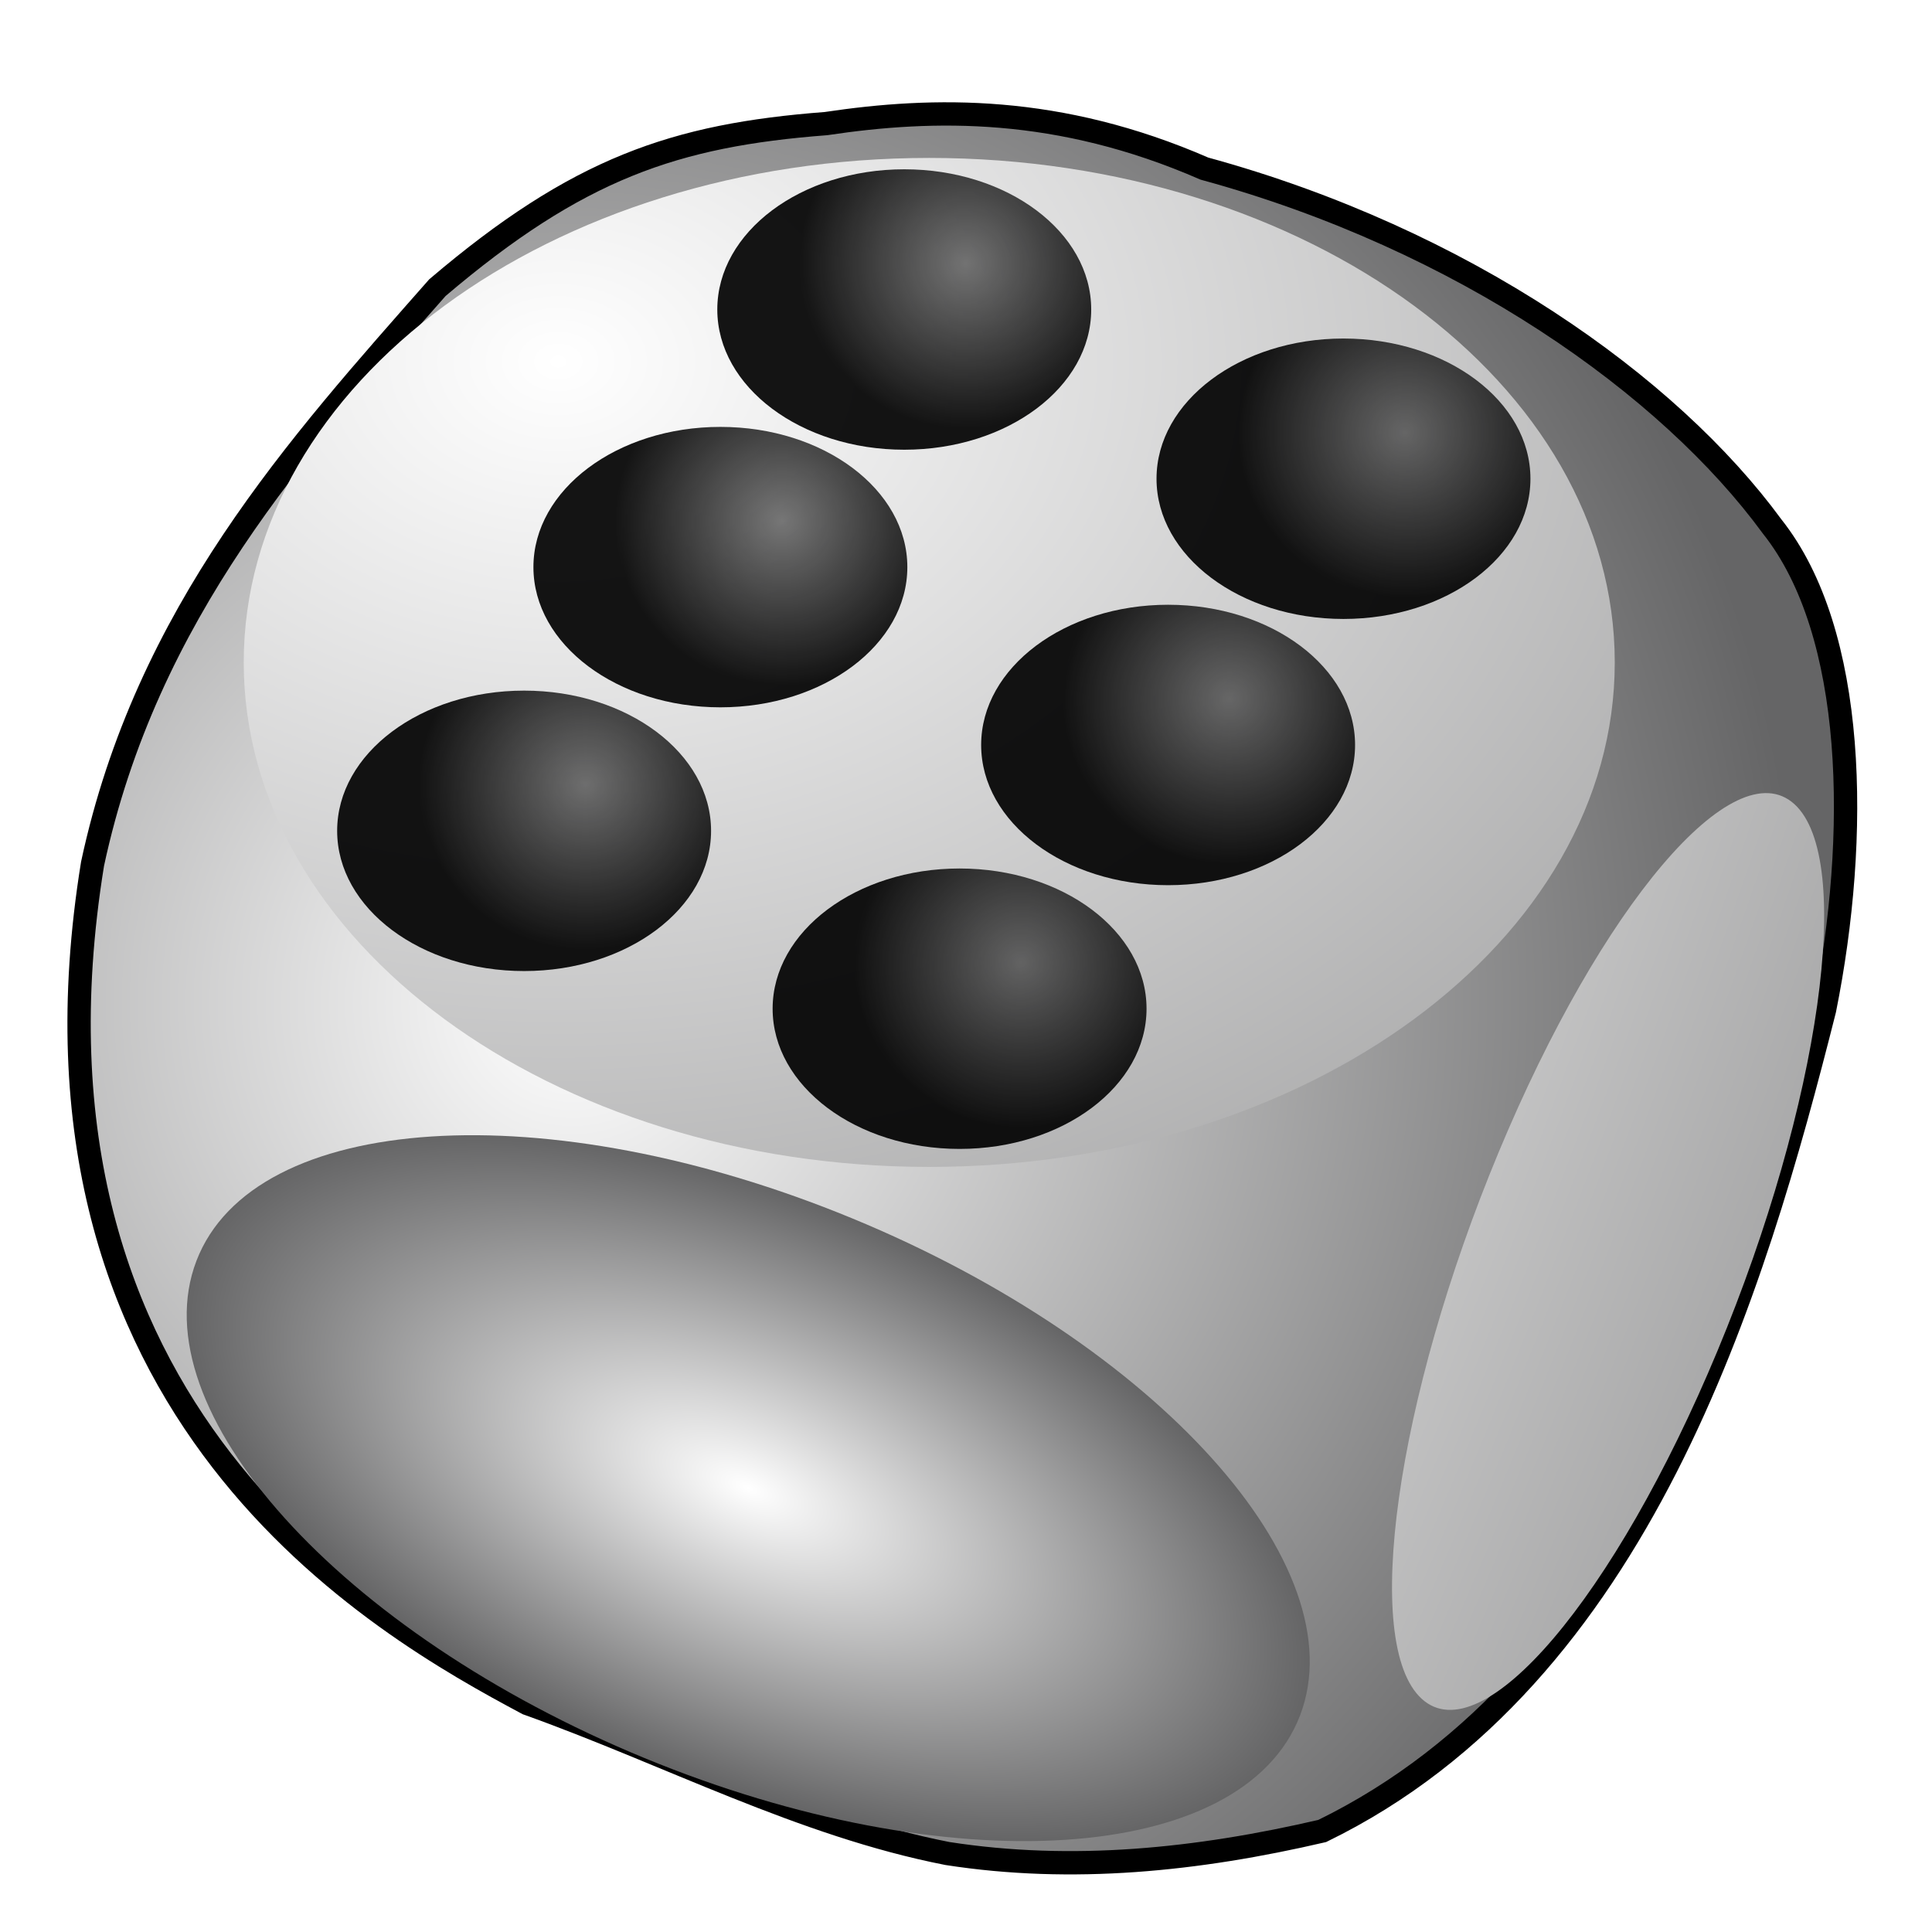
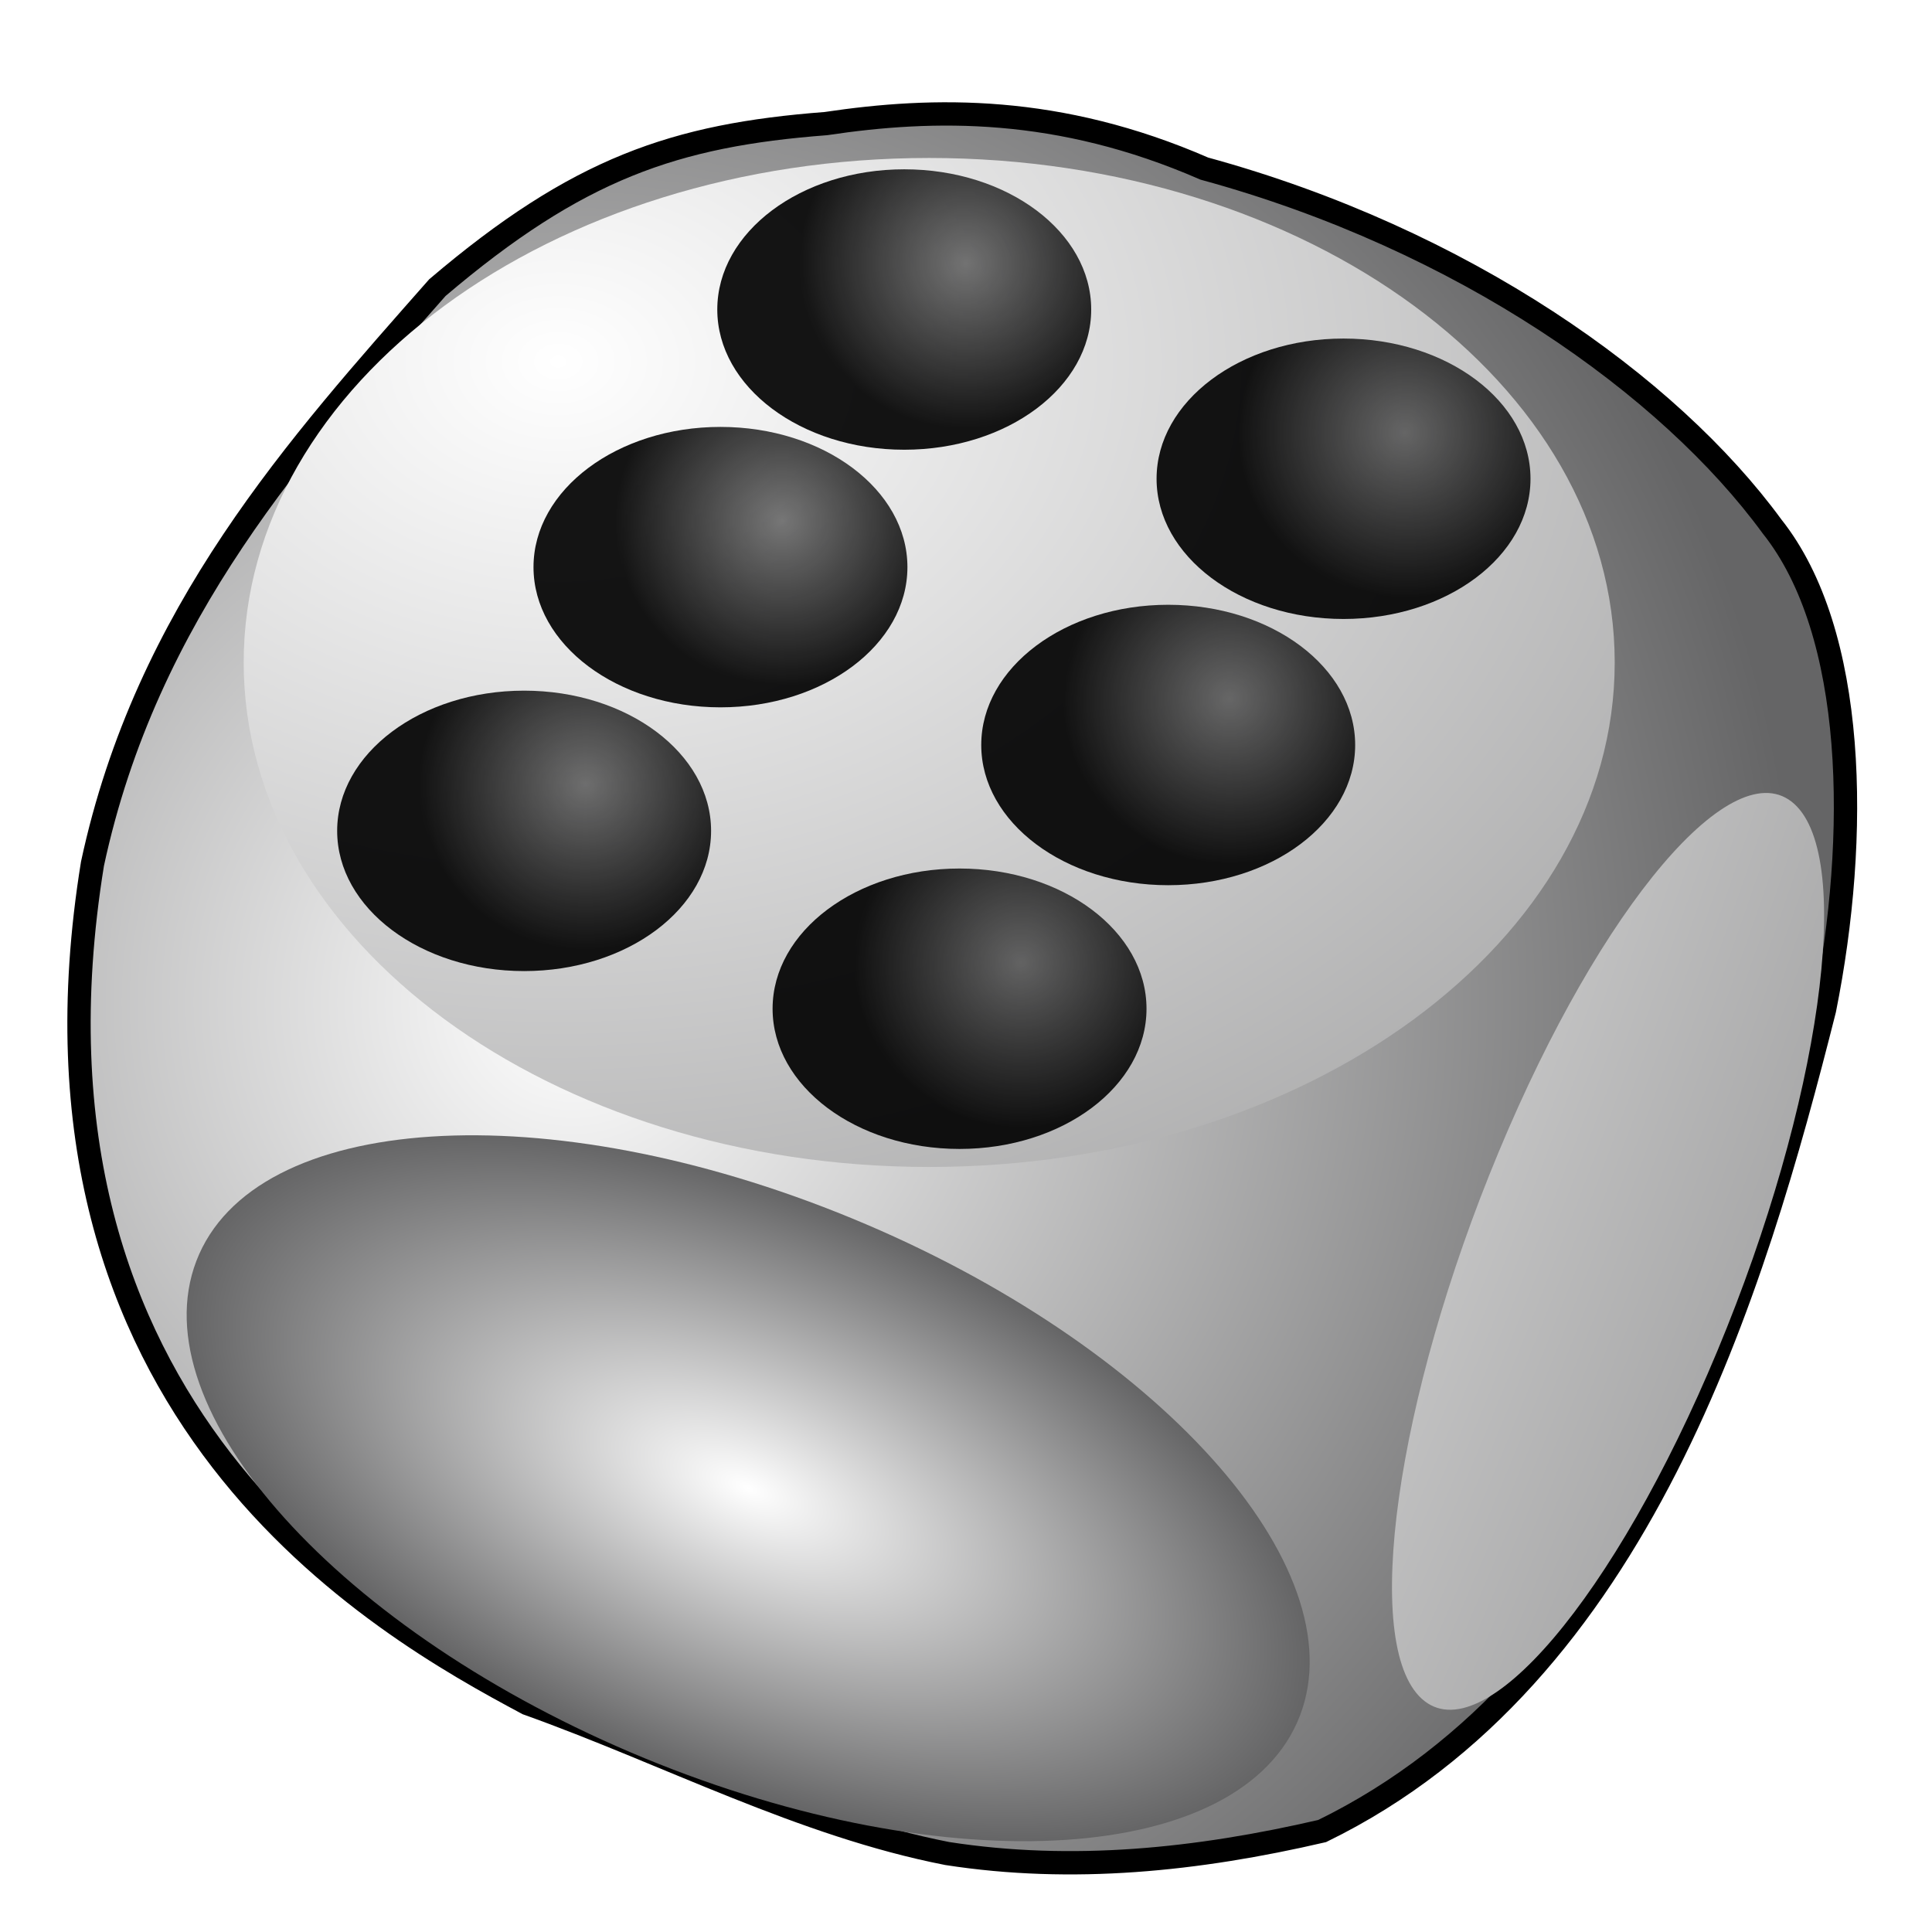
- <svg xmlns="http://www.w3.org/2000/svg" xmlns:xlink="http://www.w3.org/1999/xlink" version="1.0" x="0" y="0" width="80" height="80" id="svg559">
+ <svg xmlns="http://www.w3.org/2000/svg" xmlns:xlink="http://www.w3.org/1999/xlink" id="svg559" height="80" width="80" version="1.0" y="0" x="0">
  <defs id="defs561">
-     <linearGradient id="linearGradient8310">
-       <stop id="stop8312" offset="0" style="stop-color:#ffffff;stop-opacity:1;" />
-       <stop id="stop8314" offset="1" style="stop-color:#656566;stop-opacity:1;" />
+     <linearGradient id="linearGradient579">
+       <stop id="stop580" stop-color="#fff" offset="0" />
+       <stop id="stop581" stop-color="#656566" offset="1" />
    </linearGradient>
-     <linearGradient id="linearGradient579">
-       <stop style="stop-color:#ffffff;stop-opacity:1;" offset="0" id="stop580" />
-       <stop style="stop-color:#656566;stop-opacity:1;" offset="1" id="stop581" />
-     </linearGradient>
-     <linearGradient id="linearGradient564">
-       <stop style="stop-color:#f07f7d;stop-opacity:1;" offset="0" id="stop565" />
-       <stop style="stop-color:#620000;stop-opacity:1;" offset="1" id="stop566" />
-     </linearGradient>
-     <linearGradient x1="0.302" y1="0.617" x2="0.888" y2="0.602" id="linearGradient567" xlink:href="#linearGradient579" />
-     <linearGradient id="linearGradient3693">
-       <stop style="stop-color:black;stop-opacity:0.5;" offset="0" id="stop3695" />
-       <stop style="stop-color:black;stop-opacity:0.917;" offset="1" id="stop3697" />
-     </linearGradient>
-     <radialGradient cx="0.277" cy="0.508" r="0.704" fx="0.277" fy="0.508" id="radialGradient568" xlink:href="#linearGradient579" />
-     <radialGradient cx="0.229" cy="0.203" r="1.809" fx="0.229" fy="0.203" id="radialGradient570" xlink:href="#linearGradient579" />
-     <radialGradient cx="367.492" cy="182.075" r="60.135" fx="367.492" fy="182.075" id="radialGradient572" xlink:href="#linearGradient579" gradientTransform="matrix(1,0,0,0.472222,0,96.09531)" gradientUnits="userSpaceOnUse" />
-     <radialGradient cx="0.232" cy="-2.547" r="6.407" fx="0.232" fy="-2.547" id="radialGradient574" xlink:href="#linearGradient8310" />
-     <radialGradient cx="0.678" cy="0.328" r="0.743" fx="0.678" fy="0.328" id="radialGradient582" xlink:href="#linearGradient579" />
-     <radialGradient xlink:href="#linearGradient3693" id="radialGradient3699" cx="379.776" cy="105.994" fx="379.776" fy="105.994" r="16.704" gradientTransform="matrix(0.891044,-5.093904e-3,4.719789e-3,0.939406,40.75568,8.226063)" gradientUnits="userSpaceOnUse" />
+     <radialGradient id="radialGradient568" xlink:href="#linearGradient579" cy=".508" cx=".277" r=".704" />
+     <radialGradient id="radialGradient570" xlink:href="#linearGradient579" cy=".203" cx=".229" r="1.809" />
+     <radialGradient id="radialGradient572" xlink:href="#linearGradient579" gradientUnits="userSpaceOnUse" cy="182.08" cx="367.49" gradientTransform="matrix(1 0 0 .47222 0 96.095)" r="60.135" />
+     <radialGradient id="radialGradient574" cy="-2.547" cx=".232" r="6.407">
+       <stop id="stop8312" stop-color="#fff" offset="0" />
+       <stop id="stop8314" stop-color="#656566" offset="1" />
+     </radialGradient>
+     <radialGradient id="radialGradient3699" gradientUnits="userSpaceOnUse" cy="105.99" cx="379.78" gradientTransform="matrix(.89104 -.0050939 .0047198 .93941 40.756 8.2261)" r="16.704">
+       <stop id="stop3695" stop-opacity=".5" offset="0" />
+       <stop id="stop3697" stop-opacity=".917" offset="1" />
+     </radialGradient>
  </defs>
  <g id="g588">
-     <path d="M 360.472 51.125 C 344.277 52.365 333.859 55.916 318.819 68.71 C 303.89 85.658 287.618 103.557 281.841 130.484 C 272.27 189.413 312.799 212.153 328.466 220.519 C 343.472 225.878 357.9 233.548 373.484 236.597 C 386.882 238.681 400.28 237.3 413.678 234.185 C 447.808 217.544 459.984 176.062 467.539 146.134 C 471.273 127.553 470.988 105.713 461.911 94.309 C 450.865 79.211 428.842 63.536 401.042 55.948 C 385.435 49.141 372.06 49.392 360.472 51.125 z " style="font-size:12.000;fill:url(#radialGradient568);stroke:black;stroke-width:2.5;" id="path572" transform="matrix(0.386209,0,0,0.386209,-105.017,-14.62676)" />
-     <ellipse cx="138.644" cy="103.566" rx="65.146" ry="46.772" transform="matrix(0.435723,0,0,0.446636,-21.93232,-18.82671)" style="font-size:12.000;fill:url(#radialGradient570);fill-rule:evenodd;" id="path569" />
-     <ellipse cx="367.492" cy="182.075" rx="60.135" ry="28.397" transform="matrix(0.379942,0.156575,-0.151138,0.393608,-81.12441,-67.58463)" style="font-size:12.000;fill:url(#radialGradient572);fill-rule:evenodd;" id="path571" />
-     <ellipse cx="481.08" cy="188.757" rx="60.135" ry="21.715" transform="matrix(0.128262,-0.308075,0.208654,0.189377,-34.50172,164.2841)" style="font-size:12.000;fill:url(#radialGradient574);fill-rule:evenodd;" id="path573" />
-     <ellipse cx="374.173" cy="110.247" rx="16.704" ry="13.363" transform="matrix(0.463455,0,0,0.434484,-135.969,-35.08454)" style="font-size:12.000;fill:url(#radialGradient3699);fill-rule:evenodd;fill-opacity:1.0;opacity:1" id="path575" />
-     <ellipse cx="374.173" cy="110.247" rx="16.704" ry="13.363" transform="matrix(0.463455,0,0,0.434484,-143.5829,-24.41786)" style="font-size:12.000;fill:url(#radialGradient3699);fill-rule:evenodd;fill-opacity:1.0;opacity:1" id="ellipse588" />
-     <ellipse cx="374.173" cy="110.247" rx="16.704" ry="13.363" transform="matrix(0.463455,0,0,0.434484,-151.71,-13.49724)" style="font-size:12.000;fill:url(#radialGradient3699);fill-rule:evenodd;fill-opacity:1.0;opacity:1" id="ellipse589" />
-     <ellipse cx="374.173" cy="110.247" rx="16.704" ry="13.363" transform="matrix(0.463455,0,0,0.434484,-117.7818,-28.07707)" style="font-size:12.000;fill:url(#radialGradient3699);fill-rule:evenodd;fill-opacity:1.0;opacity:1" id="ellipse590" />
-     <ellipse cx="374.173" cy="110.247" rx="16.704" ry="13.363" transform="matrix(0.463455,0,0,0.434484,-125.0433,-17.05278)" style="font-size:12.000;fill:url(#radialGradient3699);fill-rule:evenodd;fill-opacity:1.0;opacity:1" id="ellipse591" />
-     <ellipse cx="374.173" cy="110.247" rx="16.704" ry="13.363" transform="matrix(0.463455,0,0,0.434484,-133.6781,-6.132145)" style="font-size:12.000;fill:url(#radialGradient3699);fill-rule:evenodd;fill-opacity:1.0;opacity:1" id="ellipse592" />
+     <path id="path572" d="m360.47 51.125c-16.19 1.24-26.61 4.791-41.65 17.585-14.93 16.948-31.2 34.85-36.98 61.77-9.57 58.93 30.96 81.67 46.63 90.04 15 5.36 29.43 13.03 45.01 16.08 13.4 2.08 26.8 0.7 40.2-2.41 34.13-16.65 46.3-58.13 53.86-88.06 3.73-18.58 3.45-40.42-5.63-51.821-11.04-15.098-33.07-30.773-60.87-38.361-15.61-6.807-28.98-6.556-40.57-4.823z" transform="matrix(.38621 0 0 .38621 -105.02 -14.627)" stroke="#000" stroke-width="2.5" fill="url(#radialGradient568)" />
+     <ellipse id="path569" fill-rule="evenodd" rx="65.146" ry="46.772" transform="matrix(.43572 0 0 .44664 -21.932 -18.827)" cy="103.57" cx="138.64" fill="url(#radialGradient570)" />
+     <ellipse id="path571" fill-rule="evenodd" rx="60.135" ry="28.397" transform="matrix(.37994 .15658 -.15114 .39361 -81.124 -67.585)" cy="182.08" cx="367.49" fill="url(#radialGradient572)" />
+     <ellipse id="path573" fill-rule="evenodd" rx="60.135" ry="21.715" transform="matrix(.12826 -.30808 .20865 .18938 -34.502 164.28)" cy="188.76" cx="481.08" fill="url(#radialGradient574)" />
+     <ellipse id="path575" fill-rule="evenodd" rx="16.704" ry="13.363" transform="matrix(.46346 0 0 .43448 -135.97 -35.085)" cy="110.25" cx="374.17" fill="url(#radialGradient3699)" />
+     <ellipse id="ellipse588" fill-rule="evenodd" rx="16.704" ry="13.363" transform="matrix(.46346 0 0 .43448 -143.58 -24.418)" cy="110.25" cx="374.17" fill="url(#radialGradient3699)" />
+     <ellipse id="ellipse589" fill-rule="evenodd" rx="16.704" ry="13.363" transform="matrix(.46346 0 0 .43448 -151.71 -13.497)" cy="110.25" cx="374.17" fill="url(#radialGradient3699)" />
+     <ellipse id="ellipse590" fill-rule="evenodd" rx="16.704" ry="13.363" transform="matrix(.46346 0 0 .43448 -117.78 -28.077)" cy="110.25" cx="374.17" fill="url(#radialGradient3699)" />
+     <ellipse id="ellipse591" fill-rule="evenodd" rx="16.704" ry="13.363" transform="matrix(.46346 0 0 .43448 -125.04 -17.053)" cy="110.25" cx="374.17" fill="url(#radialGradient3699)" />
+     <ellipse id="ellipse592" fill-rule="evenodd" rx="16.704" ry="13.363" transform="matrix(.46346 0 0 .43448 -133.68 -6.1321)" cy="110.25" cx="374.17" fill="url(#radialGradient3699)" />
  </g>
</svg>
